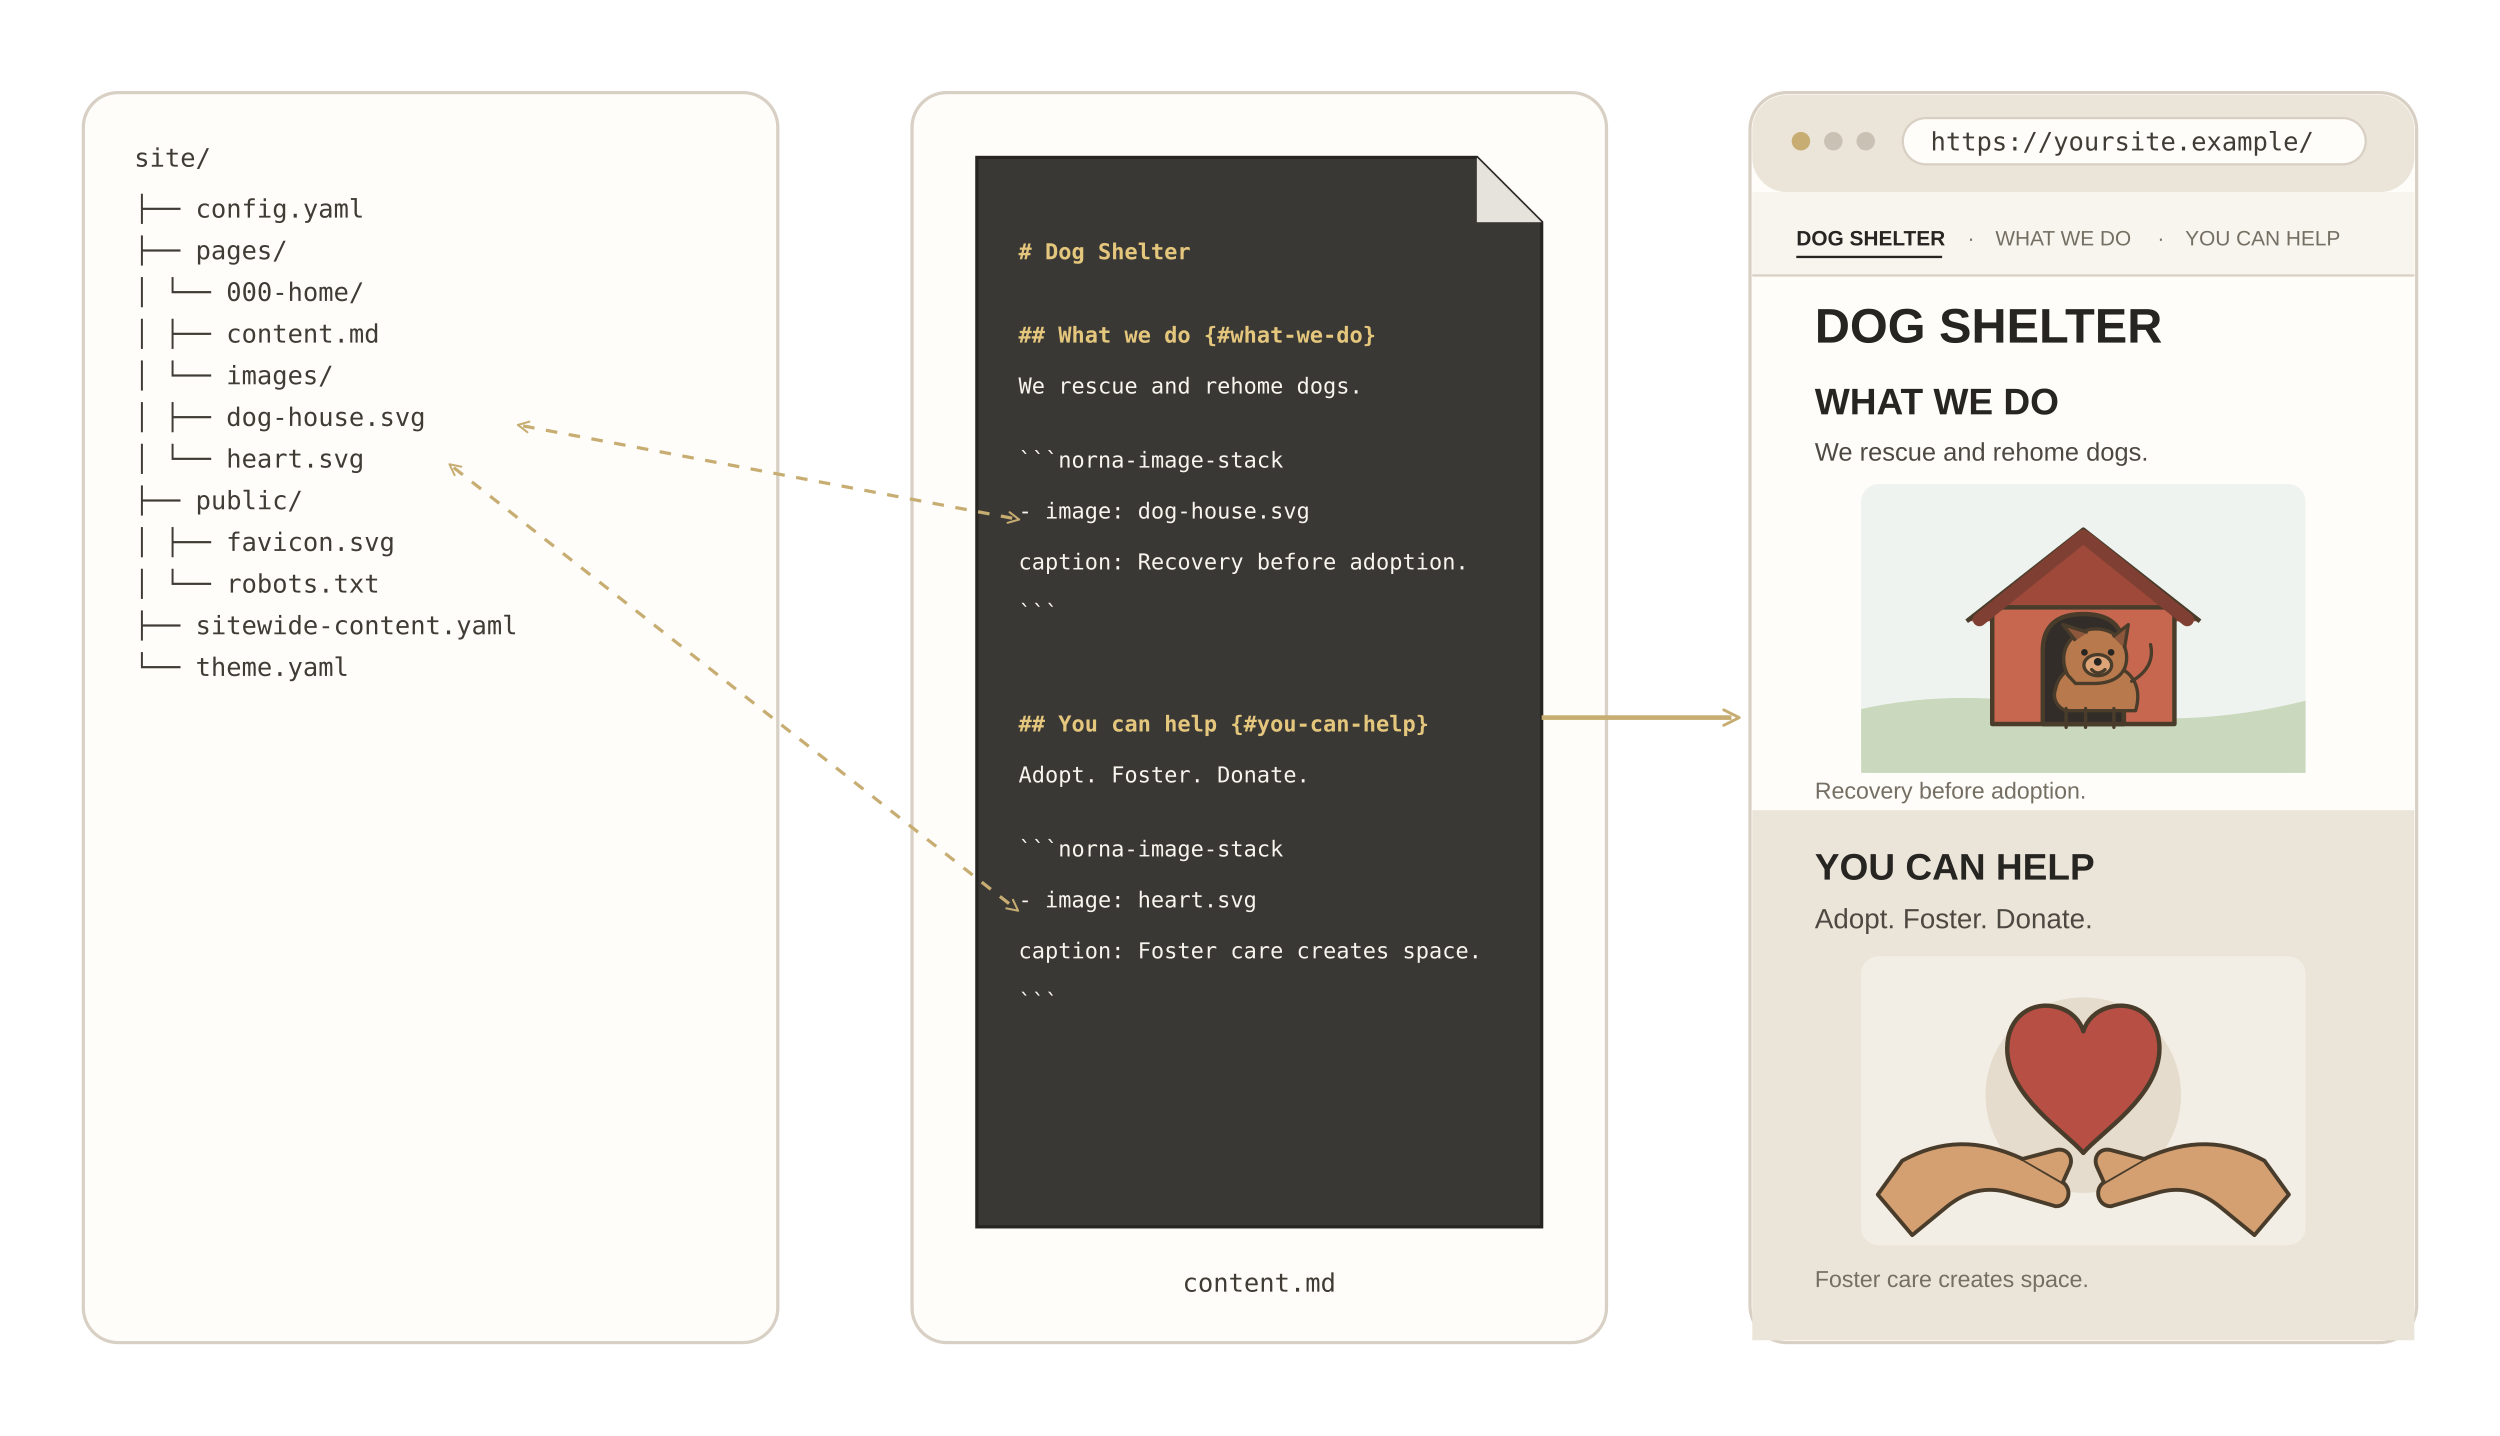
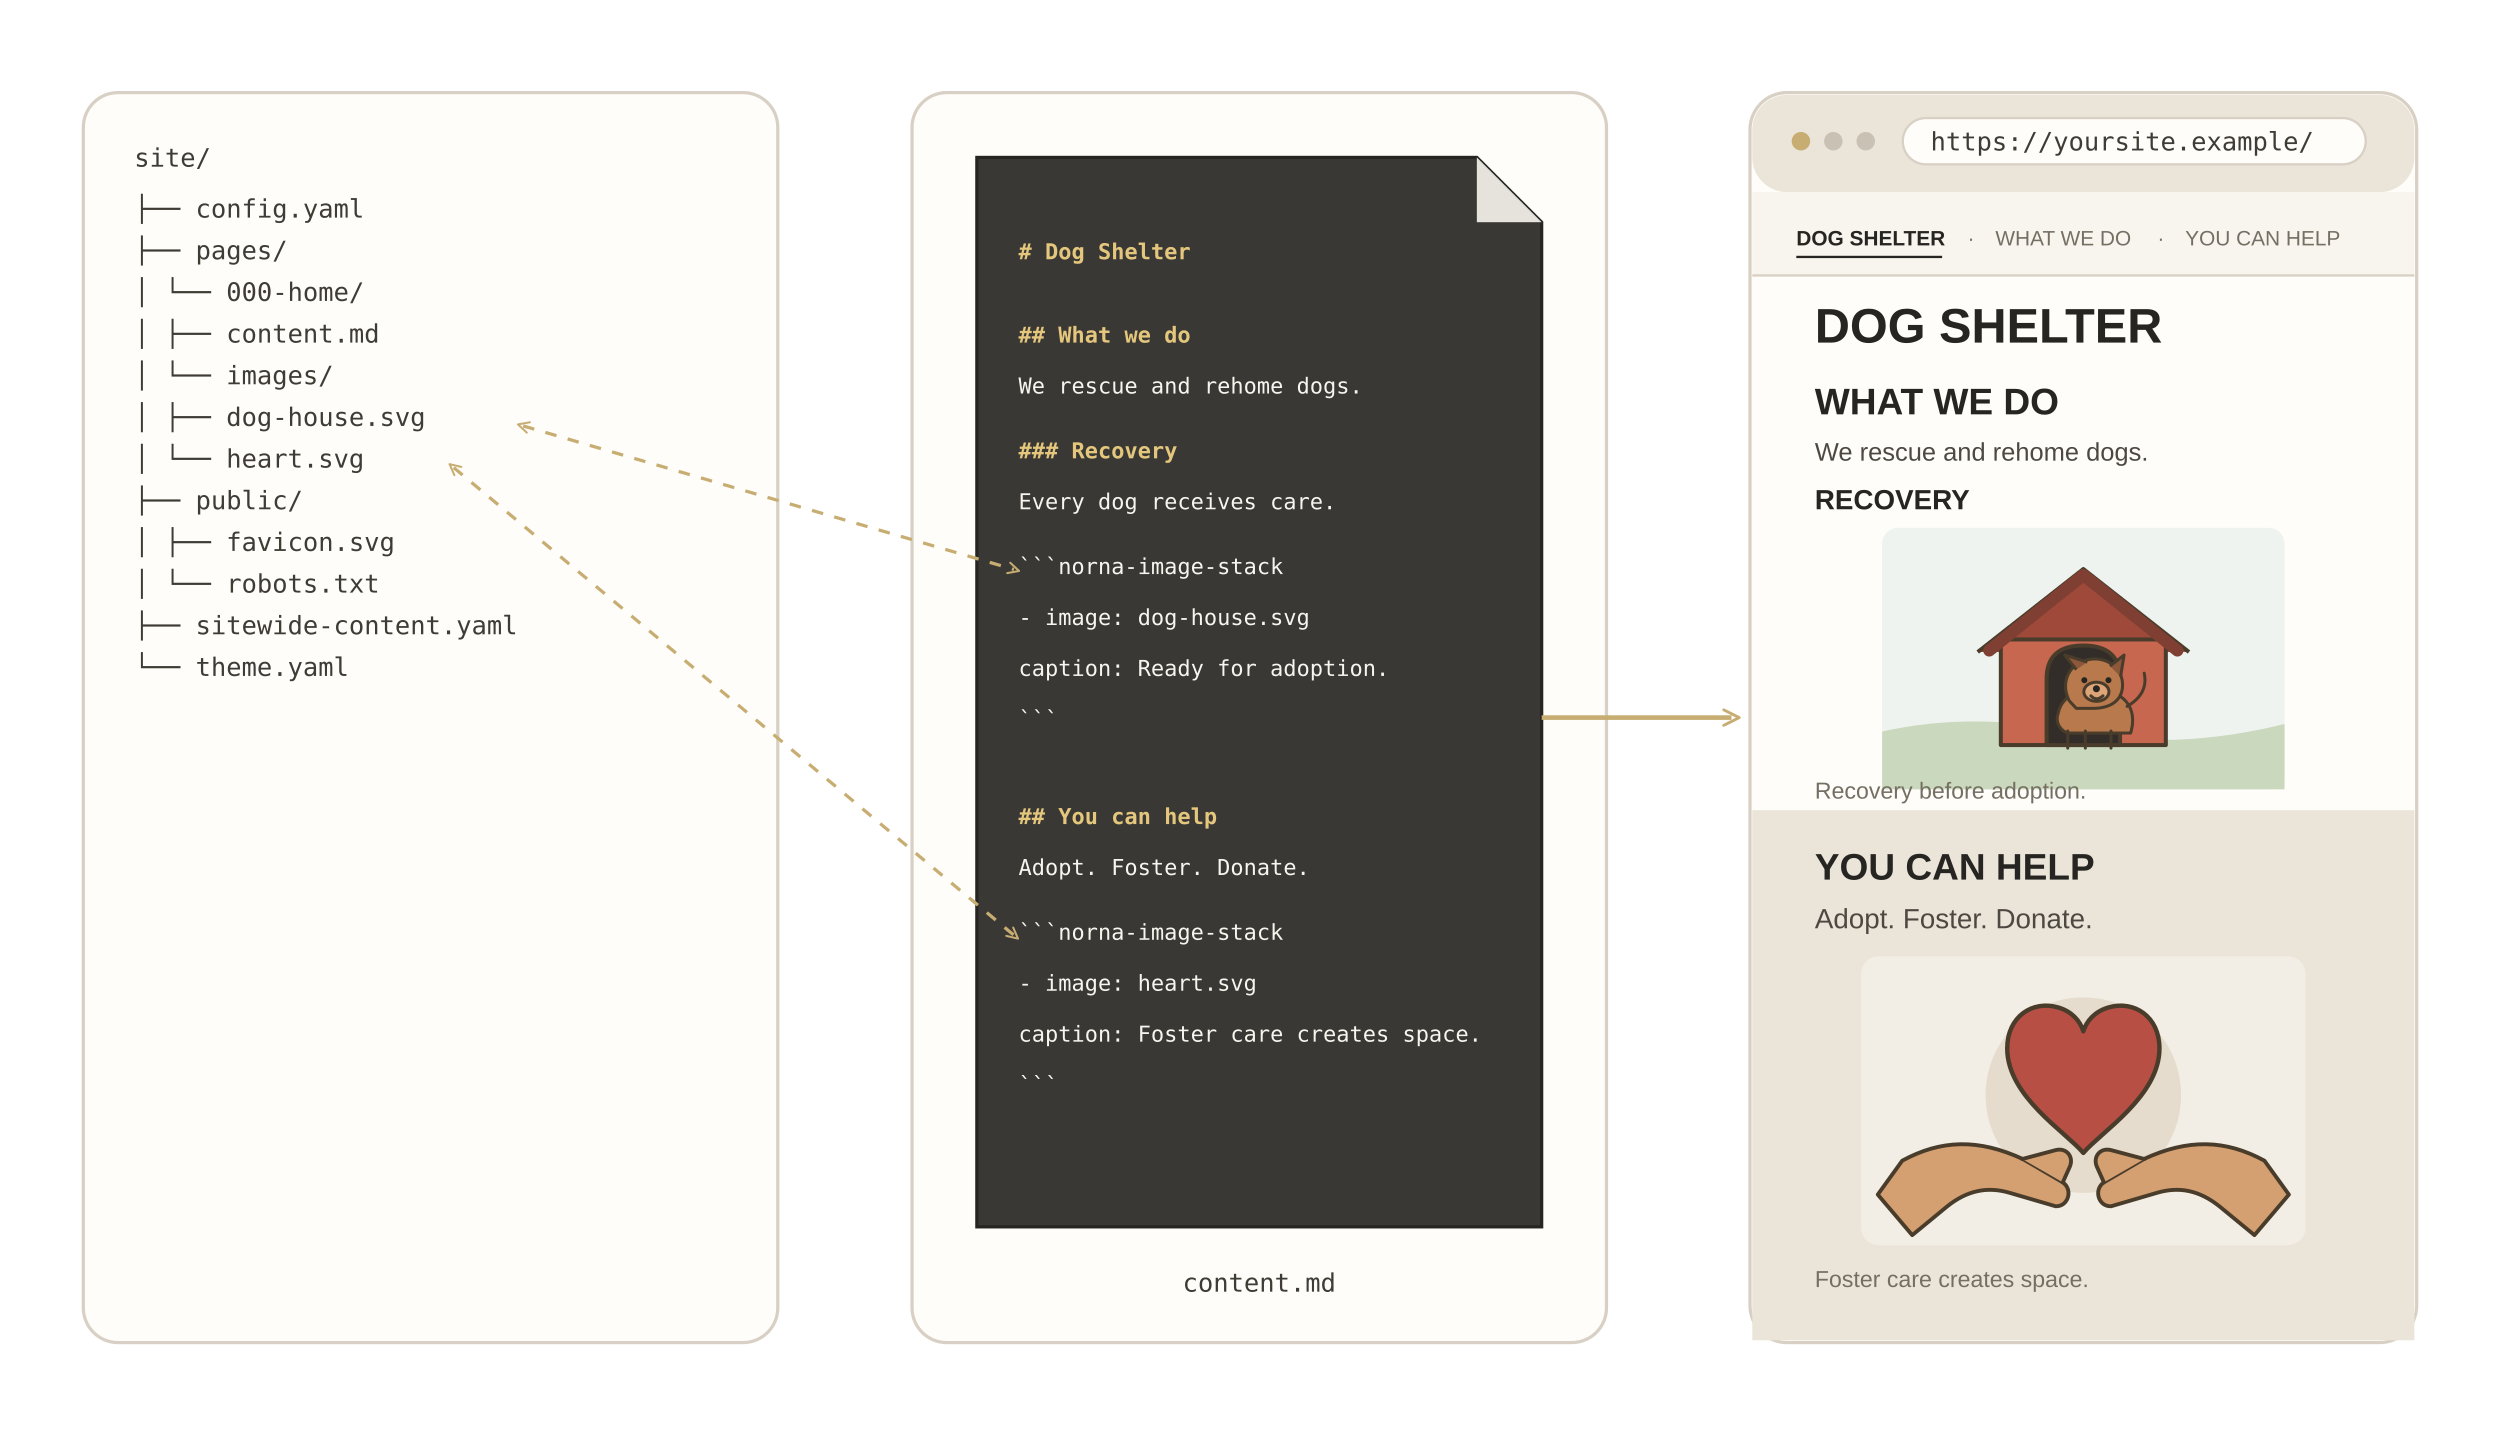
<svg xmlns="http://www.w3.org/2000/svg" viewBox="0 0 1080 620" role="img" aria-labelledby="title desc">
  <defs>
    <marker id="arrow" viewBox="0 0 12 12" refX="6" refY="6" markerWidth="5" markerHeight="5" orient="auto-start-reverse">
      <path d="M2 2 L10 6 L2 10" fill="none" stroke="#c7ad72" stroke-width="1.5" stroke-linecap="round" stroke-linejoin="round" />
    </marker>
    <symbol id="dog-house" viewBox="0 0 800 520">
      <rect width="800" height="520" rx="32" fill="#eef3ef" />
      <path d="M0 405 Q180 365 380 405 T800 390 V520 H0Z" fill="#cad8bd" />
      <g stroke="#493c2b" stroke-width="8" stroke-linejoin="round">
        <path d="M190 247 L400 82 L610 247" fill="#9f493a" />
        <path d="M236 222 H564 V432 H236Z" fill="#c8674f" />
        <path d="M327 432 V300 Q327 234 400 234 Q473 234 473 300 V432Z" fill="#332d29" />
        <path d="M213 244 L400 94 L587 244" fill="none" stroke="#7f3f32" stroke-width="24" stroke-linecap="round" />
      </g>
      <g transform="translate(310 250)" stroke="#493c2b" stroke-width="6" stroke-linejoin="round">
        <path d="M40 119 C47 80 93 64 142 76 C181 86 196 119 184 158 H58 C42 151 34 135 40 119Z" fill="#b8794d" />
        <path d="M62 94 C45 61 58 23 96 13 C133 3 169 27 168 64 C167 93 145 108 112 109 H76Z" fill="#b8794d" />
        <path d="M76 32 L53 3 L98 17" fill="#8c573a" />
        <path d="M143 25 L171 3 L164 46" fill="#8c573a" />
        <circle cx="92" cy="53" r="6" fill="#272522" stroke="none" />
        <circle cx="140" cy="53" r="6" fill="#272522" stroke="none" />
        <ellipse cx="116" cy="76" rx="25" ry="19" fill="#dca477" />
        <circle cx="116" cy="70" r="7" fill="#272522" stroke="none" />
        <path d="M105 84 Q116 96 129 84" fill="none" stroke-linecap="round" />
        <path d="M59 154 V188 M94 154 V188 M145 154 V188" fill="none" stroke-linecap="round" />
        <path d="M177 105 Q220 80 211 39" fill="none" stroke-linecap="round" />
      </g>
    </symbol>
    <symbol id="heart" viewBox="0 0 800 520">
      <rect width="800" height="520" rx="32" fill="#f3eee5" />
      <circle cx="400" cy="250" r="176" fill="#e5dccd" />
      <path d="M400 354 C368 316 263 252 263 166 C263 108 309 79 354 92 C379 99 394 116 400 135 C406 116 421 99 446 92 C491 79 537 108 537 166 C537 252 432 316 400 354Z" fill="#b84f45" stroke="#493c2b" stroke-width="8" stroke-linejoin="round" />
      <g fill="#d5a071" stroke="#493c2b" stroke-width="7" stroke-linecap="round" stroke-linejoin="round">
        <path d="M74 368 C144 330 211 328 291 365 L363 407 C382 420 373 451 350 450 L268 426 C228 414 191 421 154 451 L92 502 L30 429Z" />
        <path d="M726 368 C656 330 589 328 509 365 L437 407 C418 420 427 451 450 450 L532 426 C572 414 609 421 646 451 L708 502 L770 429Z" />
        <path d="M290 365 L350 349 C369 344 383 360 376 378 L363 407" />
        <path d="M510 365 L450 349 C431 344 417 360 424 378 L437 407" />
      </g>
    </symbol>
    <style>
      .sans { font-family: Arial, Helvetica, sans-serif; }
      .mono { font-family: Menlo, Consolas, monospace; }
      .tree { fill: #3f3b35; font-size: 11px; }
      .code { fill: #f8f5ee; font-size: 9.5px; }
      .muted-code { fill: #c9c1b4; font-size: 9.5px; }
      .key { fill: #e4c77d; font-size: 9.5px; font-weight: 700; }
      .panel { fill: #fffdf9; stroke: #d8d0c4; stroke-width: 1.4; }
      .document { fill: #3a3834; stroke: #272522; stroke-width: 1.4; }
      .line { stroke: #c7ad72; stroke-width: 1.4; stroke-dasharray: 5 5; fill: none; }
      .flow { stroke: #c7ad72; stroke-width: 2; fill: none; }
    </style>
  </defs>
  <g class="sans">
    <g transform="translate(36 40)">
      <rect class="panel" width="300" height="540" rx="15" />
      <g class="mono tree">
        <text x="22" y="32">site/</text>
        <text x="22" y="54">├── config.yaml</text>
        <text x="22" y="72">├── pages/</text>
        <text x="22" y="90">│   └── 000-home/</text>
        <text x="22" y="108">│       ├── content.md</text>
        <text x="22" y="126">│       └── images/</text>
        <text x="22" y="144">│           ├── dog-house.svg</text>
        <text x="22" y="162">│           └── heart.svg</text>
        <text x="22" y="180">├── public/</text>
        <text x="22" y="198">│   ├── favicon.svg</text>
        <text x="22" y="216">│   └── robots.txt</text>
        <text x="22" y="234">├── sitewide-content.yaml</text>
        <text x="22" y="252">└── theme.yaml</text>
      </g>
    </g>
    <g transform="translate(394 40)">
      <rect class="panel" width="300" height="540" rx="15" />
      <path class="document" d="M28 28 H244 L272 56 V490 H28 Z" />
      <path d="M244 28 V56 H272 Z" fill="#f8f5ee" opacity=".9" />
      <g class="mono">
        <text class="key" x="46" y="72"># Dog Shelter</text>
-         <text class="key" x="46" y="108">## What we do {#what-we-do}</text>
+         <text class="key" x="46" y="108">## What we do</text>
        <text class="code" x="46" y="130">We rescue and rehome dogs.</text>
-         <text class="code" x="46" y="162">```norna-image-stack</text>
-         <text class="code" x="46" y="184">- image: dog-house.svg</text>
-         <text class="code" x="46" y="206">  caption: Recovery before adoption.</text>
-         <text class="code" x="46" y="228">```</text>
-         <text class="key" x="46" y="276">## You can help {#you-can-help}</text>
-         <text class="code" x="46" y="298">Adopt. Foster. Donate.</text>
-         <text class="code" x="46" y="330">```norna-image-stack</text>
-         <text class="code" x="46" y="352">- image: heart.svg</text>
-         <text class="code" x="46" y="374">  caption: Foster care creates space.</text>
-         <text class="code" x="46" y="396">```</text>
+         <text class="key" x="46" y="158">### Recovery</text>
+         <text class="code" x="46" y="180">Every dog receives care.</text>
+         <text class="code" x="46" y="208">```norna-image-stack</text>
+         <text class="code" x="46" y="230">- image: dog-house.svg</text>
+         <text class="code" x="46" y="252">  caption: Ready for adoption.</text>
+         <text class="code" x="46" y="274">```</text>
+         <text class="key" x="46" y="316">## You can help</text>
+         <text class="code" x="46" y="338">Adopt. Foster. Donate.</text>
+         <text class="code" x="46" y="366">```norna-image-stack</text>
+         <text class="code" x="46" y="388">- image: heart.svg</text>
+         <text class="code" x="46" y="410">  caption: Foster care creates space.</text>
+         <text class="code" x="46" y="432">```</text>
        <text class="tree" x="150" y="518" text-anchor="middle">content.md</text>
      </g>
    </g>
-     <path class="line" d="M226 184 L438 224" marker-start="url(#arrow)" marker-end="url(#arrow)" />
-     <path class="line" d="M196 202 L438 392" marker-start="url(#arrow)" marker-end="url(#arrow)" />
+     <path class="line" d="M226 184 L438 246" marker-start="url(#arrow)" marker-end="url(#arrow)" />
+     <path class="line" d="M196 202 L438 404" marker-start="url(#arrow)" marker-end="url(#arrow)" />
    <path class="flow" d="M666 310 H748" marker-end="url(#arrow)" />
    <g transform="translate(756 40)">
      <rect class="panel" width="288" height="540" rx="16" />
      <rect x="1" y="1" width="286" height="42" rx="15" fill="#ebe5d9" />
      <circle cx="22" cy="21" r="4" fill="#c7ad72" />
      <circle cx="36" cy="21" r="4" fill="#c9c1b4" />
      <circle cx="50" cy="21" r="4" fill="#c9c1b4" />
      <rect x="66" y="11" width="200" height="20" rx="10" fill="#fffdf9" stroke="#d8d0c4" />
      <text class="mono tree" x="78" y="25" font-size="9">https://yoursite.example/</text>
      <rect x="1" y="43" width="286" height="36" fill="#f8f5ee" />
      <line x1="1" y1="79" x2="287" y2="79" stroke="#d8d0c4" />
      <text x="20" y="66" fill="#272522" font-size="9" font-weight="700">DOG SHELTER</text>
      <line x1="20" y1="71" x2="83" y2="71" stroke="#272522" />
      <text x="94" y="66" fill="#746e63" font-size="9">·</text>
      <text x="106" y="66" fill="#746e63" font-size="9">WHAT WE DO</text>
      <text x="176" y="66" fill="#746e63" font-size="9">·</text>
      <text x="188" y="66" fill="#746e63" font-size="9">YOU CAN HELP</text>
      <text x="28" y="108" fill="#272522" font-size="21" font-weight="700">DOG SHELTER</text>
      <text x="28" y="139" fill="#272522" font-size="16" font-weight="700">WHAT WE DO</text>
      <text x="28" y="159" fill="#4d4942" font-size="11">We rescue and rehome dogs.</text>
-       <use href="#dog-house" x="48" y="169" width="192" height="125" />
+       <text x="28" y="180" fill="#272522" font-size="12" font-weight="700">RECOVERY</text>
+       <use href="#dog-house" x="48" y="188" width="192" height="113" />
      <text x="28" y="305" fill="#746e63" font-size="10">Recovery before adoption.</text>
      <rect x="1" y="310" width="286" height="229" fill="#ebe5d9" />
      <text x="28" y="340" fill="#272522" font-size="16" font-weight="700">YOU CAN HELP</text>
      <text x="28" y="361" fill="#4d4942" font-size="12">Adopt. Foster. Donate.</text>
      <use href="#heart" x="48" y="373" width="192" height="125" />
      <text x="28" y="516" fill="#746e63" font-size="10">Foster care creates space.</text>
    </g>
  </g>
</svg>
